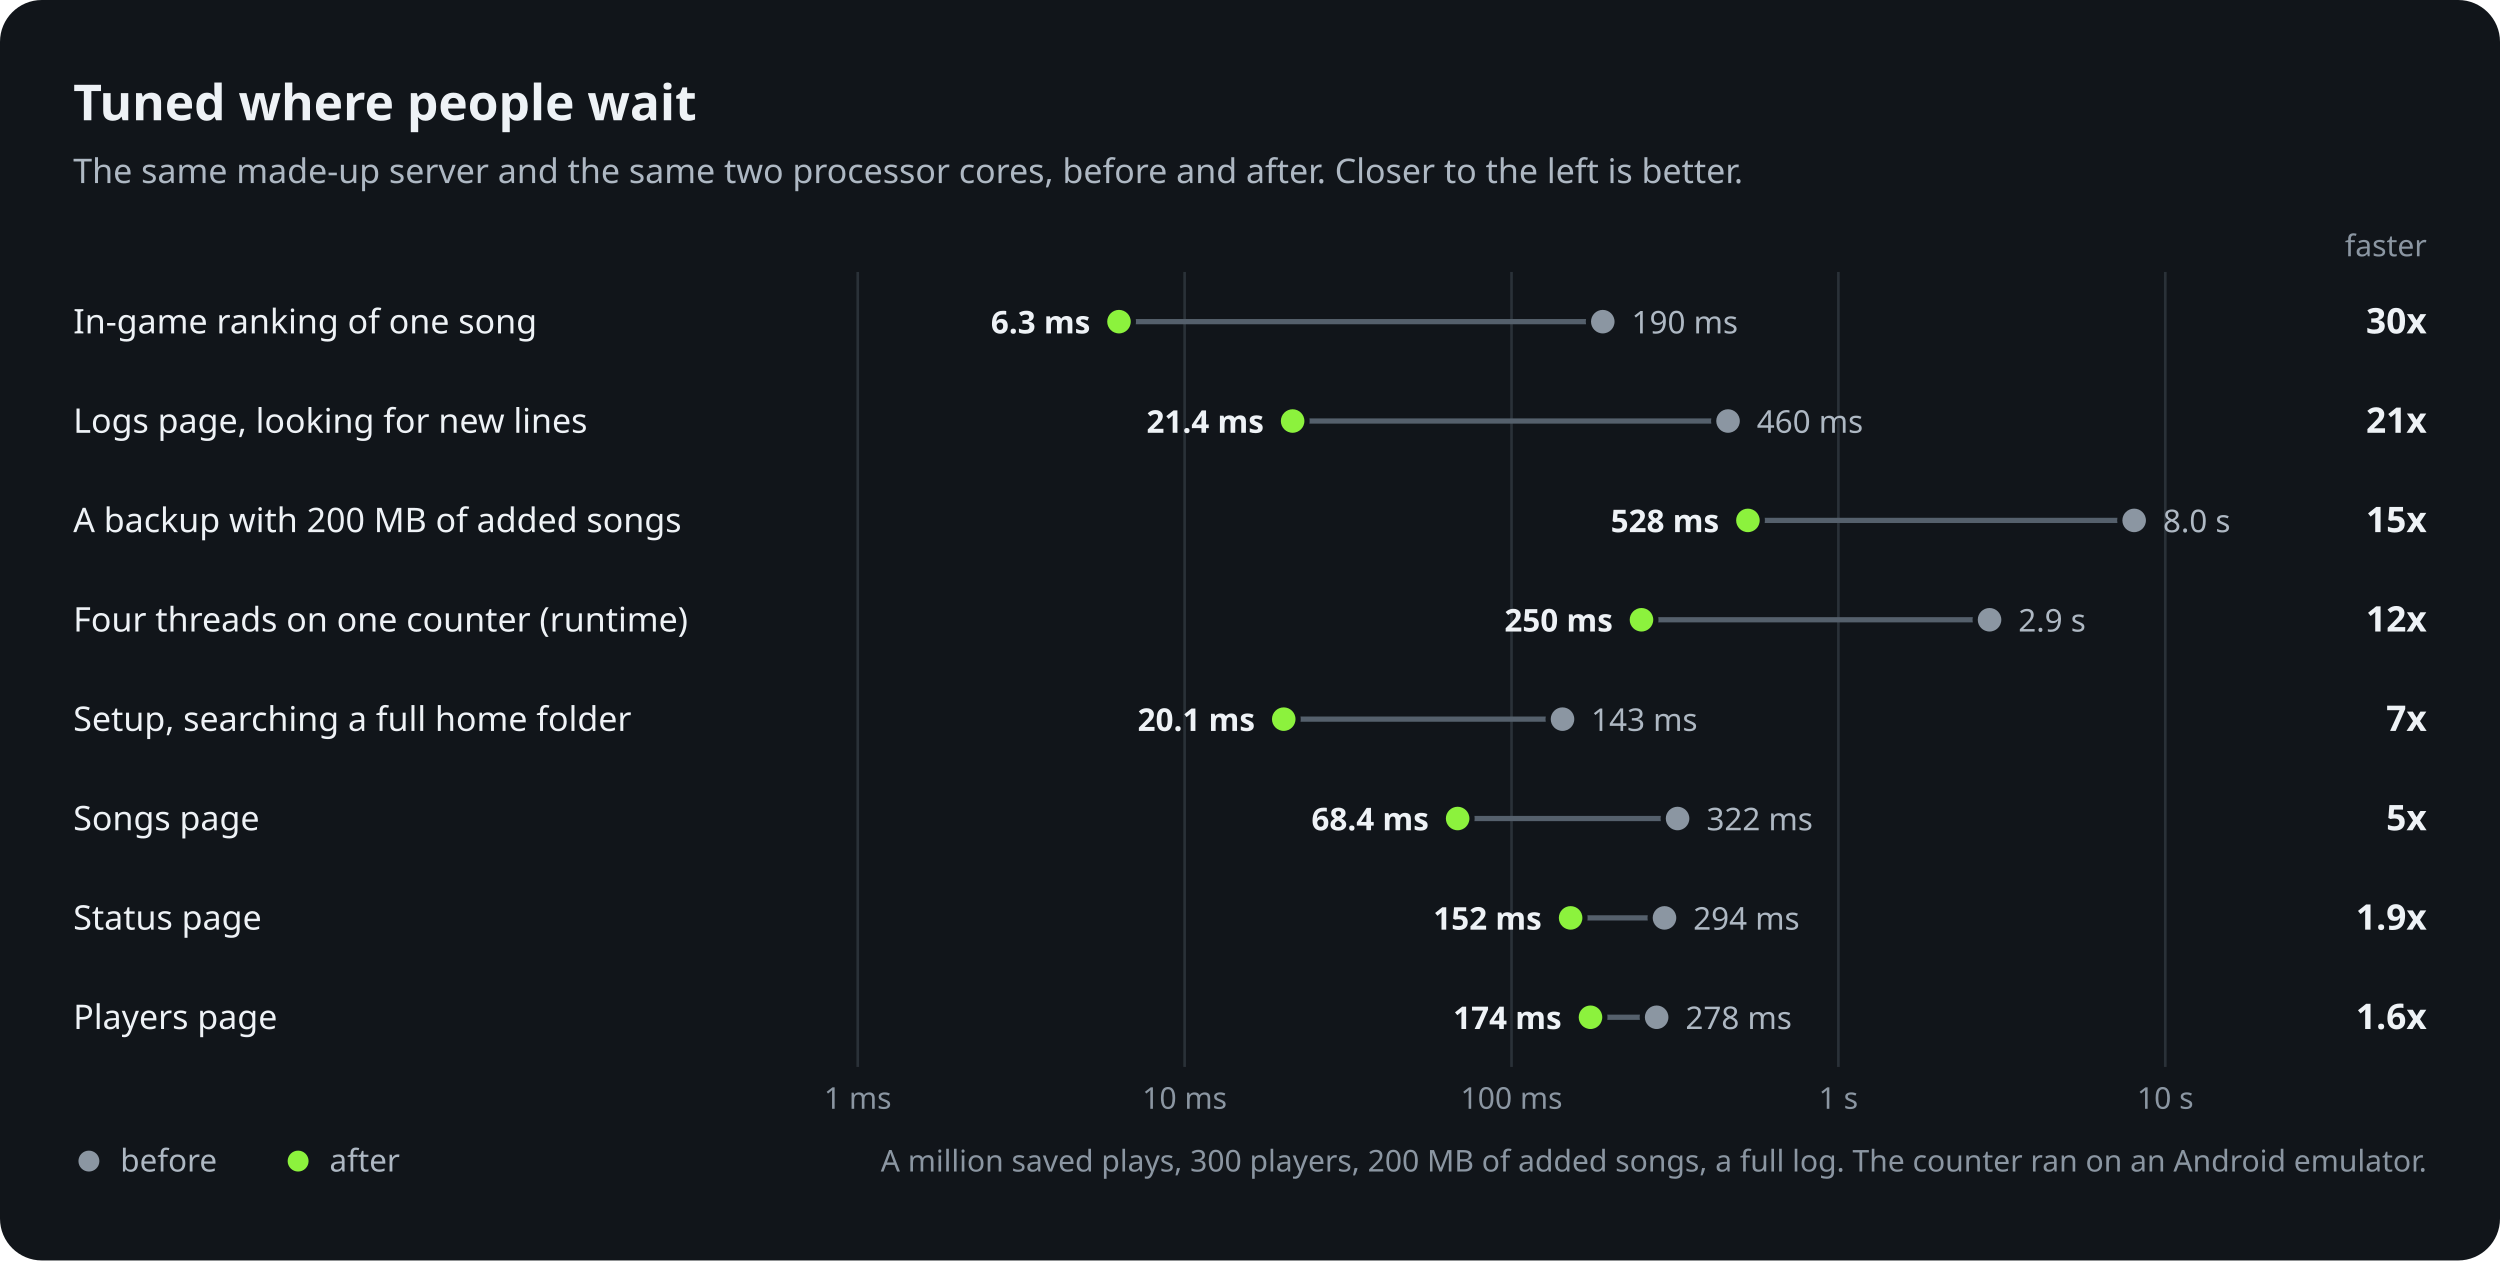
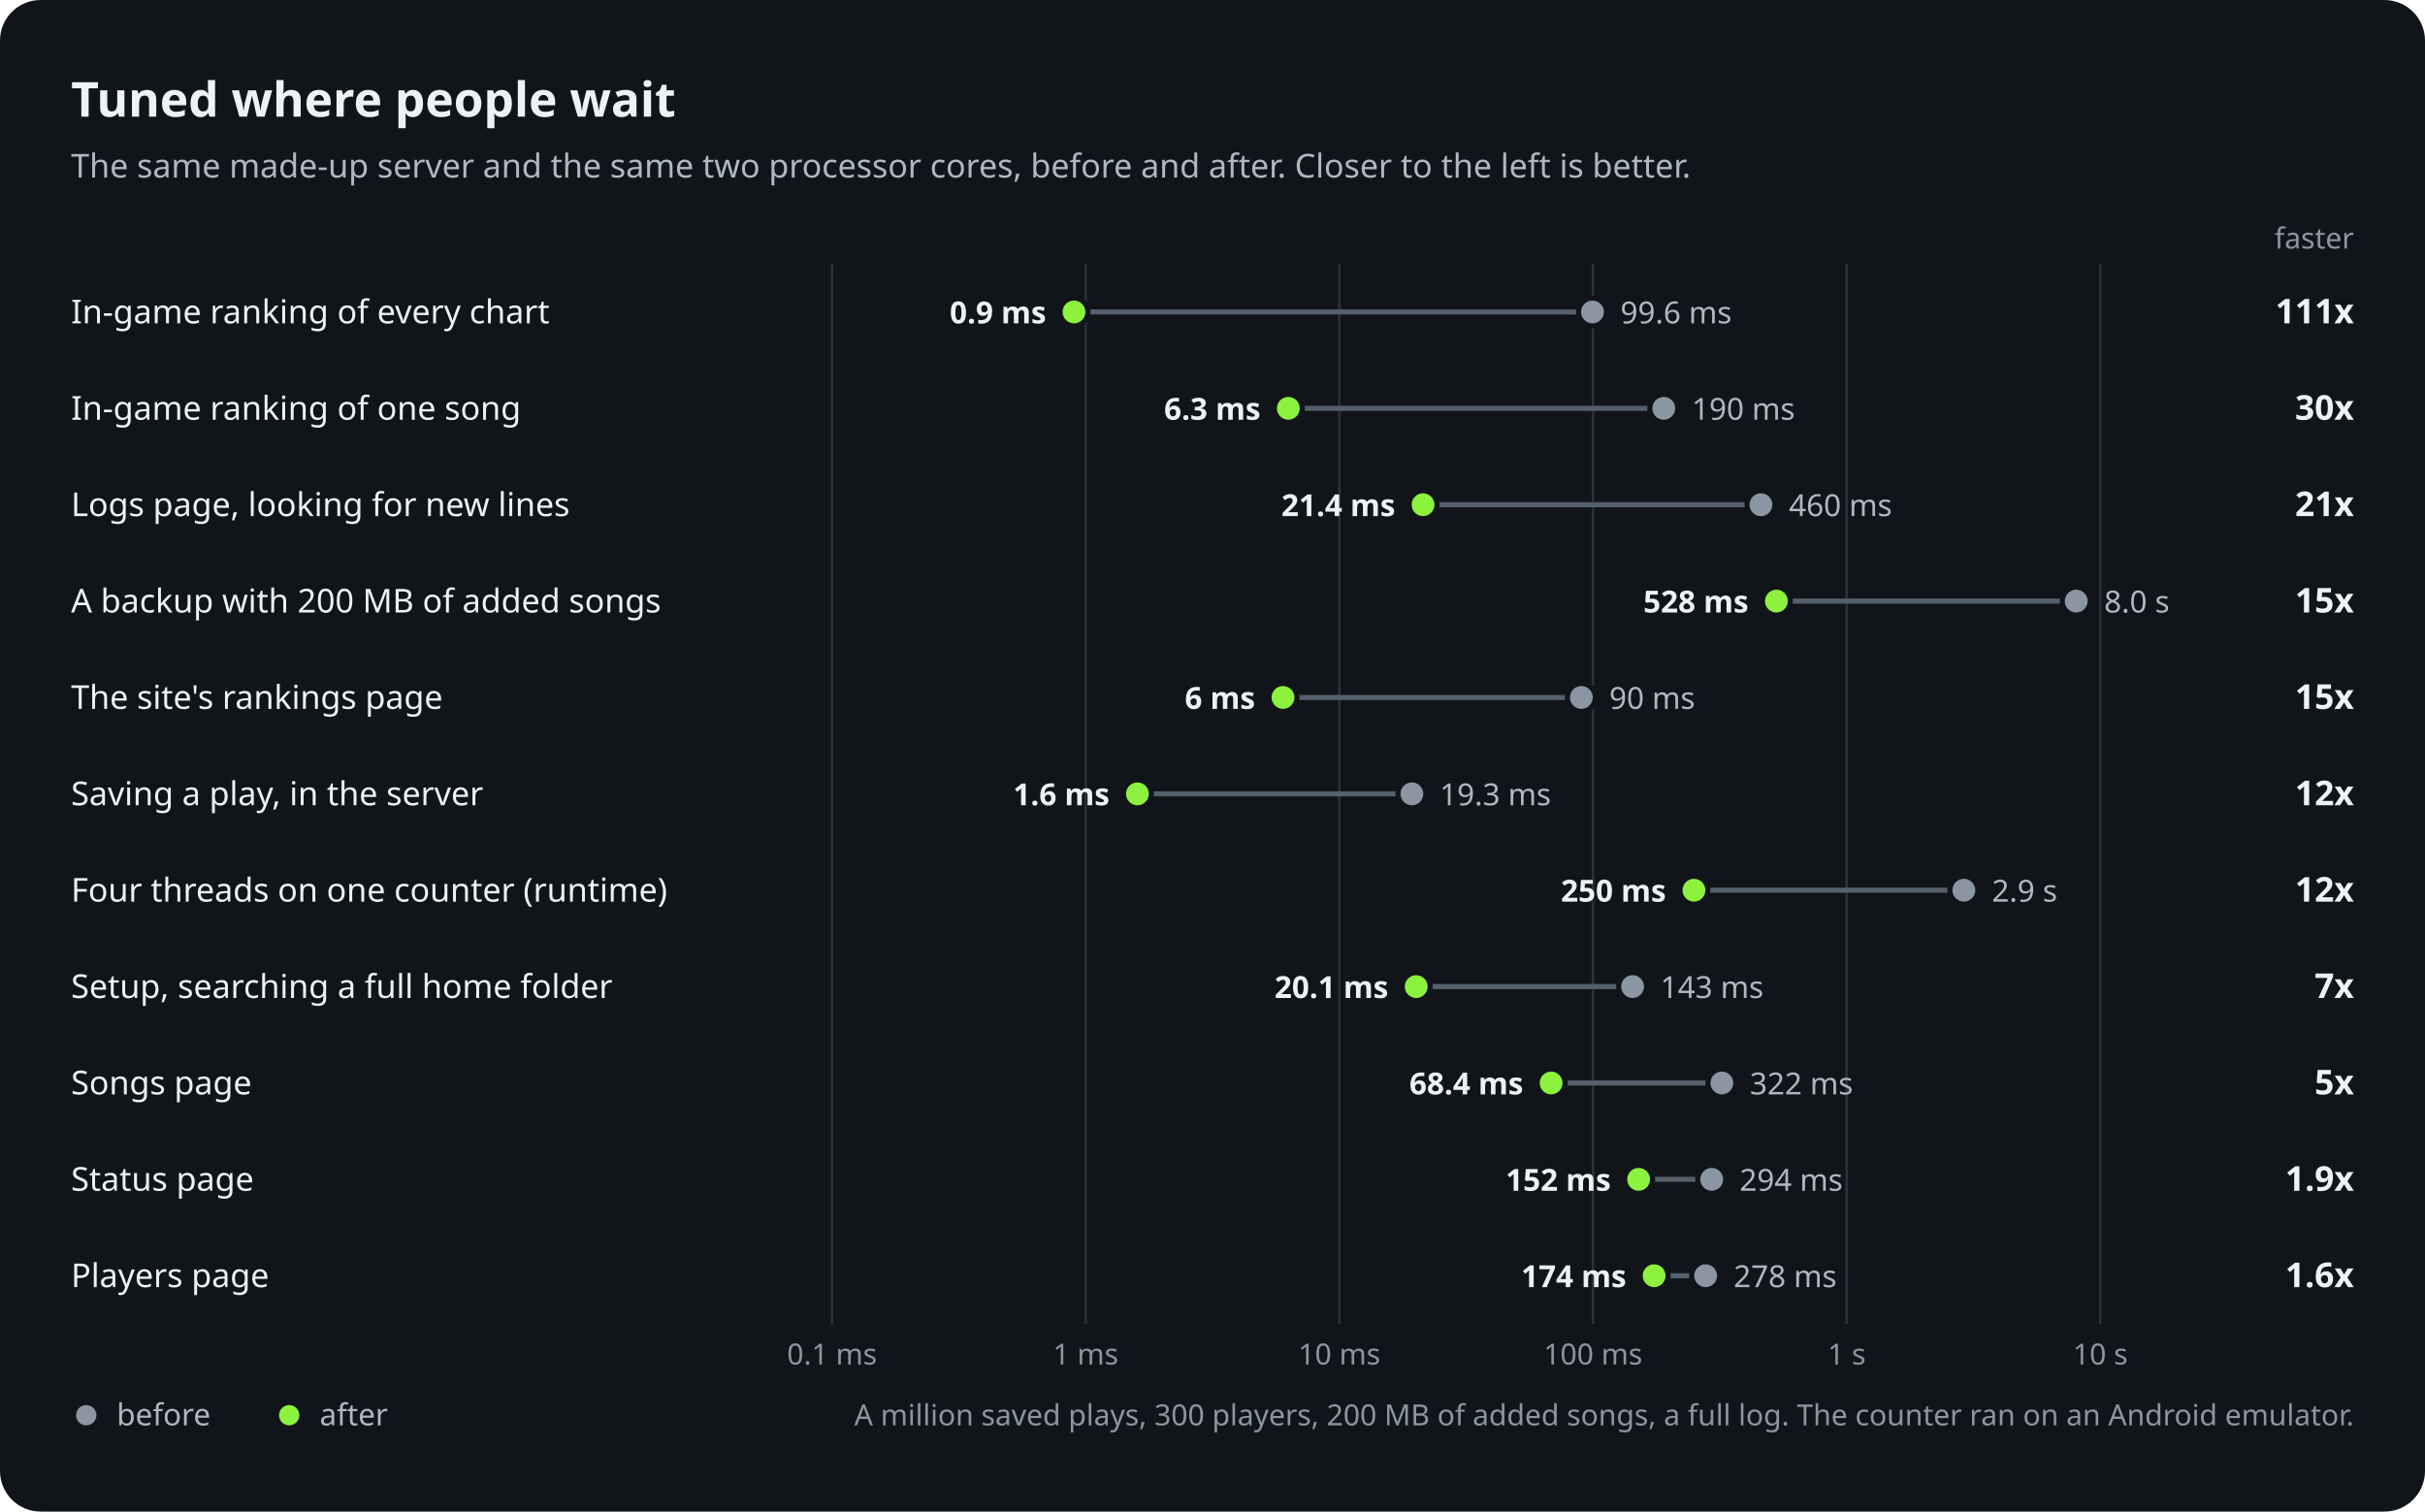
- <svg xmlns="http://www.w3.org/2000/svg" viewBox="-28 -28 956 482" width="956" height="482" font-family="-apple-system, BlinkMacSystemFont, 'Segoe UI', 'Noto Sans', 'Apple SD Gothic Neo', 'Malgun Gothic', 'Noto Sans KR', Helvetica, Arial, sans-serif" role="img" aria-label="What tuning gained, before and after, on the same machine: In-game ranking of one song: 190.3 to 6.3 milliseconds; Logs page, looking for new lines: 459.5 to 21.4 milliseconds; A backup with 200 MB of added songs: 8033.8 to 528.5 milliseconds; Four threads on one counter (runtime): 2900 to 250 milliseconds; Setup, searching a full home folder: 143.1 to 20.1 milliseconds; Songs page: 322.4 to 68.4 milliseconds; Status page: 293.7 to 151.5 milliseconds; Players page: 278.1 to 174.3 milliseconds">
-   <rect x="-28" y="-28" width="956" height="482" rx="16" fill="#11151a" />
+ <svg xmlns="http://www.w3.org/2000/svg" viewBox="-28 -28 956 596" width="956" height="596" font-family="-apple-system, BlinkMacSystemFont, 'Segoe UI', 'Noto Sans', 'Apple SD Gothic Neo', 'Malgun Gothic', 'Noto Sans KR', Helvetica, Arial, sans-serif" role="img" aria-label="What tuning gained, before and after, on the same machine: In-game ranking of every chart: 99.6 to 0.9 milliseconds; In-game ranking of one song: 190.3 to 6.3 milliseconds; Logs page, looking for new lines: 459.5 to 21.4 milliseconds; A backup with 200 MB of added songs: 8033.8 to 528.5 milliseconds; The site's rankings page: 90.0 to 6.0 milliseconds; Saving a play, in the server: 19.3 to 1.6 milliseconds; Four threads on one counter (runtime): 2900 to 250 milliseconds; Setup, searching a full home folder: 143.1 to 20.1 milliseconds; Songs page: 322.4 to 68.4 milliseconds; Status page: 293.7 to 151.5 milliseconds; Players page: 278.1 to 174.3 milliseconds">
+   <rect x="-28" y="-28" width="956" height="596" rx="16" fill="#11151a" />
  <text x="0" y="18" font-size="19" font-weight="700" fill="#eef2f6" text-anchor="start" data-box="0,900">Tuned where people wait</text>
  <text x="0" y="42" font-size="13" fill="#aeb8c3" text-anchor="start" data-box="0,900">The same made-up server and the same two processor cores, before and after. Closer to the left is better.</text>
-   <path d="M300.0,76 V380" stroke="#2a3138" stroke-width="1" />
-   <text x="300" y="396" font-size="11.5" fill="#8b96a2" text-anchor="middle" data-box="260,340">1 ms</text>
-   <path d="M425.0,76 V380" stroke="#2a3138" stroke-width="1" />
-   <text x="425" y="396" font-size="11.5" fill="#8b96a2" text-anchor="middle" data-box="385,465">10 ms</text>
-   <path d="M550.0,76 V380" stroke="#2a3138" stroke-width="1" />
-   <text x="550" y="396" font-size="11.5" fill="#8b96a2" text-anchor="middle" data-box="510,590">100 ms</text>
-   <path d="M675.0,76 V380" stroke="#2a3138" stroke-width="1" />
-   <text x="675" y="396" font-size="11.5" fill="#8b96a2" text-anchor="middle" data-box="635,715">1 s</text>
-   <path d="M800.0,76 V380" stroke="#2a3138" stroke-width="1" />
-   <text x="800" y="396" font-size="11.5" fill="#8b96a2" text-anchor="middle" data-box="760,840">10 s</text>
+   <path d="M300.0,76 V494" stroke="#2a3138" stroke-width="1" />
+   <text x="300" y="510" font-size="11.5" fill="#8b96a2" text-anchor="middle" data-box="260,340">0.1 ms</text>
+   <path d="M400.0,76 V494" stroke="#2a3138" stroke-width="1" />
+   <text x="400" y="510" font-size="11.5" fill="#8b96a2" text-anchor="middle" data-box="360,440">1 ms</text>
+   <path d="M500.0,76 V494" stroke="#2a3138" stroke-width="1" />
+   <text x="500" y="510" font-size="11.5" fill="#8b96a2" text-anchor="middle" data-box="460,540">10 ms</text>
+   <path d="M600.0,76 V494" stroke="#2a3138" stroke-width="1" />
+   <text x="600" y="510" font-size="11.5" fill="#8b96a2" text-anchor="middle" data-box="560,640">100 ms</text>
+   <path d="M700.0,76 V494" stroke="#2a3138" stroke-width="1" />
+   <text x="700" y="510" font-size="11.5" fill="#8b96a2" text-anchor="middle" data-box="660,740">1 s</text>
+   <path d="M800.0,76 V494" stroke="#2a3138" stroke-width="1" />
+   <text x="800" y="510" font-size="11.5" fill="#8b96a2" text-anchor="middle" data-box="760,840">10 s</text>
  <text x="900" y="70" font-size="11.5" fill="#8b96a2" text-anchor="end" data-box="820,900">faster</text>
-   <text x="0" y="99.5" font-size="13" fill="#eef2f6" text-anchor="start" data-box="0,294">In-game ranking of one song</text>
-   <path d="M399.9,95 H584.9" stroke="#55606c" stroke-width="2" />
-   <circle cx="584.9" cy="95.0" r="5.5" fill="#8b96a2" stroke="#11151a" stroke-width="2" />
-   <circle cx="399.9" cy="95.0" r="5.5" fill="#8cf23d" stroke="#11151a" stroke-width="2" />
-   <text x="388.918" y="99.5" font-size="12" font-weight="600" fill="#eef2f6" text-anchor="end" data-box="296,399.918">6.3 ms</text>
-   <text x="595.93" y="99.5" font-size="12" fill="#aeb8c3" text-anchor="start" data-box="584.93,860">190 ms</text>
-   <text x="900" y="99.5" font-size="13.5" font-weight="700" fill="#eef2f6" text-anchor="end" data-box="830,901">30x</text>
-   <text x="0" y="137.5" font-size="13" fill="#eef2f6" text-anchor="start" data-box="0,294">Logs page, looking for new lines</text>
-   <path d="M466.3,133 H632.8" stroke="#55606c" stroke-width="2" />
-   <circle cx="632.8" cy="133.0" r="5.5" fill="#8b96a2" stroke="#11151a" stroke-width="2" />
-   <circle cx="466.3" cy="133.0" r="5.5" fill="#8cf23d" stroke="#11151a" stroke-width="2" />
-   <text x="455.302" y="137.5" font-size="12" font-weight="600" fill="#eef2f6" text-anchor="end" data-box="296,466.302">21.4 ms</text>
-   <text x="643.786" y="137.5" font-size="12" fill="#aeb8c3" text-anchor="start" data-box="632.786,860">460 ms</text>
-   <text x="900" y="137.5" font-size="13.5" font-weight="700" fill="#eef2f6" text-anchor="end" data-box="830,901">21x</text>
-   <text x="0" y="175.5" font-size="13" fill="#eef2f6" text-anchor="start" data-box="0,294">A backup with 200 MB of added songs</text>
-   <path d="M640.4,171 H788.1" stroke="#55606c" stroke-width="2" />
-   <circle cx="788.1" cy="171.0" r="5.5" fill="#8b96a2" stroke="#11151a" stroke-width="2" />
-   <circle cx="640.4" cy="171.0" r="5.5" fill="#8cf23d" stroke="#11151a" stroke-width="2" />
-   <text x="629.381" y="175.5" font-size="12" font-weight="600" fill="#eef2f6" text-anchor="end" data-box="296,640.381">528 ms</text>
-   <text x="799.115" y="175.5" font-size="12" fill="#aeb8c3" text-anchor="start" data-box="788.115,860">8.0 s</text>
-   <text x="900" y="175.5" font-size="13.5" font-weight="700" fill="#eef2f6" text-anchor="end" data-box="830,901">15x</text>
-   <text x="0" y="213.5" font-size="13" fill="#eef2f6" text-anchor="start" data-box="0,294">Four threads on one counter (runtime)</text>
-   <path d="M599.7,209 H732.8" stroke="#55606c" stroke-width="2" />
-   <circle cx="732.8" cy="209.0" r="5.5" fill="#8b96a2" stroke="#11151a" stroke-width="2" />
-   <circle cx="599.7" cy="209.0" r="5.5" fill="#8cf23d" stroke="#11151a" stroke-width="2" />
-   <text x="588.743" y="213.5" font-size="12" font-weight="600" fill="#eef2f6" text-anchor="end" data-box="296,599.743">250 ms</text>
-   <text x="743.8" y="213.5" font-size="12" fill="#aeb8c3" text-anchor="start" data-box="732.8,860">2.9 s</text>
-   <text x="900" y="213.5" font-size="13.5" font-weight="700" fill="#eef2f6" text-anchor="end" data-box="830,901">12x</text>
-   <text x="0" y="251.5" font-size="13" fill="#eef2f6" text-anchor="start" data-box="0,294">Setup, searching a full home folder</text>
-   <path d="M462.9,247 H569.5" stroke="#55606c" stroke-width="2" />
-   <circle cx="569.5" cy="247.0" r="5.5" fill="#8b96a2" stroke="#11151a" stroke-width="2" />
-   <circle cx="462.9" cy="247.0" r="5.5" fill="#8cf23d" stroke="#11151a" stroke-width="2" />
-   <text x="451.9" y="251.5" font-size="12" font-weight="600" fill="#eef2f6" text-anchor="end" data-box="296,462.9">20.1 ms</text>
-   <text x="580.455" y="251.5" font-size="12" fill="#aeb8c3" text-anchor="start" data-box="569.455,860">143 ms</text>
-   <text x="900" y="251.5" font-size="13.5" font-weight="700" fill="#eef2f6" text-anchor="end" data-box="830,901">7x</text>
-   <text x="0" y="289.5" font-size="13" fill="#eef2f6" text-anchor="start" data-box="0,294">Songs page</text>
-   <path d="M529.4,285 H613.5" stroke="#55606c" stroke-width="2" />
-   <circle cx="613.5" cy="285.0" r="5.5" fill="#8b96a2" stroke="#11151a" stroke-width="2" />
-   <circle cx="529.4" cy="285.0" r="5.5" fill="#8cf23d" stroke="#11151a" stroke-width="2" />
-   <text x="518.382" y="289.5" font-size="12" font-weight="600" fill="#eef2f6" text-anchor="end" data-box="296,529.382">68.4 ms</text>
-   <text x="624.549" y="289.5" font-size="12" fill="#aeb8c3" text-anchor="start" data-box="613.549,860">322 ms</text>
-   <text x="900" y="289.5" font-size="13.5" font-weight="700" fill="#eef2f6" text-anchor="end" data-box="830,901">5x</text>
-   <text x="0" y="327.5" font-size="13" fill="#eef2f6" text-anchor="start" data-box="0,294">Status page</text>
-   <path d="M572.6,323 H608.5" stroke="#55606c" stroke-width="2" />
-   <circle cx="608.5" cy="323.0" r="5.5" fill="#8b96a2" stroke="#11151a" stroke-width="2" />
-   <circle cx="572.6" cy="323.0" r="5.5" fill="#8cf23d" stroke="#11151a" stroke-width="2" />
-   <text x="561.552" y="327.5" font-size="12" font-weight="600" fill="#eef2f6" text-anchor="end" data-box="296,572.552">152 ms</text>
-   <text x="619.488" y="327.5" font-size="12" fill="#aeb8c3" text-anchor="start" data-box="608.488,860">294 ms</text>
-   <text x="900" y="327.5" font-size="13.5" font-weight="700" fill="#eef2f6" text-anchor="end" data-box="830,901">1.9x</text>
-   <text x="0" y="365.5" font-size="13" fill="#eef2f6" text-anchor="start" data-box="0,294">Players page</text>
-   <path d="M580.2,361 H605.5" stroke="#55606c" stroke-width="2" />
-   <circle cx="605.5" cy="361.0" r="5.5" fill="#8b96a2" stroke="#11151a" stroke-width="2" />
-   <circle cx="580.2" cy="361.0" r="5.5" fill="#8cf23d" stroke="#11151a" stroke-width="2" />
-   <text x="569.162" y="365.5" font-size="12" font-weight="600" fill="#eef2f6" text-anchor="end" data-box="296,580.162">174 ms</text>
-   <text x="616.525" y="365.5" font-size="12" fill="#aeb8c3" text-anchor="start" data-box="605.525,860">278 ms</text>
-   <text x="900" y="365.5" font-size="13.5" font-weight="700" fill="#eef2f6" text-anchor="end" data-box="830,901">1.6x</text>
-   <circle cx="6.0" cy="416.0" r="5" fill="#8b96a2" stroke="#11151a" stroke-width="2" />
-   <text x="18" y="420" font-size="12" fill="#aeb8c3" text-anchor="start" data-box="18,80">before</text>
-   <circle cx="86.0" cy="416.0" r="5" fill="#8cf23d" stroke="#11151a" stroke-width="2" />
-   <text x="98" y="420" font-size="12" fill="#aeb8c3" text-anchor="start" data-box="98,150">after</text>
-   <text x="900" y="420" font-size="11.5" fill="#8b96a2" text-anchor="end" data-box="150,900">A million saved plays, 300 players, 200 MB of added songs, a full log. The counter ran on an Android emulator.</text>
+   <text x="0" y="99.5" font-size="13" fill="#eef2f6" text-anchor="start" data-box="0,294">In-game ranking of every chart</text>
+   <path d="M395.4,95 H599.8" stroke="#55606c" stroke-width="2" />
+   <circle cx="599.8" cy="95.0" r="5.5" fill="#8b96a2" stroke="#11151a" stroke-width="2" />
+   <circle cx="395.4" cy="95.0" r="5.5" fill="#8cf23d" stroke="#11151a" stroke-width="2" />
+   <text x="384.424" y="99.5" font-size="12" font-weight="600" fill="#eef2f6" text-anchor="end" data-box="296,395.424">0.9 ms</text>
+   <text x="610.826" y="99.5" font-size="12" fill="#aeb8c3" text-anchor="start" data-box="599.826,860">99.6 ms</text>
+   <text x="900" y="99.5" font-size="13.5" font-weight="700" fill="#eef2f6" text-anchor="end" data-box="830,901">111x</text>
+   <text x="0" y="137.5" font-size="13" fill="#eef2f6" text-anchor="start" data-box="0,294">In-game ranking of one song</text>
+   <path d="M479.9,133 H627.9" stroke="#55606c" stroke-width="2" />
+   <circle cx="627.9" cy="133.0" r="5.5" fill="#8b96a2" stroke="#11151a" stroke-width="2" />
+   <circle cx="479.9" cy="133.0" r="5.5" fill="#8cf23d" stroke="#11151a" stroke-width="2" />
+   <text x="468.934" y="137.5" font-size="12" font-weight="600" fill="#eef2f6" text-anchor="end" data-box="296,479.934">6.3 ms</text>
+   <text x="638.944" y="137.5" font-size="12" fill="#aeb8c3" text-anchor="start" data-box="627.944,860">190 ms</text>
+   <text x="900" y="137.5" font-size="13.5" font-weight="700" fill="#eef2f6" text-anchor="end" data-box="830,901">30x</text>
+   <text x="0" y="175.5" font-size="13" fill="#eef2f6" text-anchor="start" data-box="0,294">Logs page, looking for new lines</text>
+   <path d="M533.0,171 H666.2" stroke="#55606c" stroke-width="2" />
+   <circle cx="666.2" cy="171.0" r="5.5" fill="#8b96a2" stroke="#11151a" stroke-width="2" />
+   <circle cx="533.0" cy="171.0" r="5.5" fill="#8cf23d" stroke="#11151a" stroke-width="2" />
+   <text x="522.041" y="175.5" font-size="12" font-weight="600" fill="#eef2f6" text-anchor="end" data-box="296,533.041">21.4 ms</text>
+   <text x="677.229" y="175.5" font-size="12" fill="#aeb8c3" text-anchor="start" data-box="666.229,860">460 ms</text>
+   <text x="900" y="175.5" font-size="13.5" font-weight="700" fill="#eef2f6" text-anchor="end" data-box="830,901">21x</text>
+   <text x="0" y="213.5" font-size="13" fill="#eef2f6" text-anchor="start" data-box="0,294">A backup with 200 MB of added songs</text>
+   <path d="M672.3,209 H790.5" stroke="#55606c" stroke-width="2" />
+   <circle cx="790.5" cy="209.0" r="5.5" fill="#8b96a2" stroke="#11151a" stroke-width="2" />
+   <circle cx="672.3" cy="209.0" r="5.5" fill="#8cf23d" stroke="#11151a" stroke-width="2" />
+   <text x="661.304" y="213.5" font-size="12" font-weight="600" fill="#eef2f6" text-anchor="end" data-box="296,672.304">528 ms</text>
+   <text x="801.492" y="213.5" font-size="12" fill="#aeb8c3" text-anchor="start" data-box="790.492,860">8.0 s</text>
+   <text x="900" y="213.5" font-size="13.5" font-weight="700" fill="#eef2f6" text-anchor="end" data-box="830,901">15x</text>
+   <text x="0" y="251.5" font-size="13" fill="#eef2f6" text-anchor="start" data-box="0,294">The site's rankings page</text>
+   <path d="M477.8,247 H595.4" stroke="#55606c" stroke-width="2" />
+   <circle cx="595.4" cy="247.0" r="5.5" fill="#8b96a2" stroke="#11151a" stroke-width="2" />
+   <circle cx="477.8" cy="247.0" r="5.5" fill="#8cf23d" stroke="#11151a" stroke-width="2" />
+   <text x="466.815" y="251.5" font-size="12" font-weight="600" fill="#eef2f6" text-anchor="end" data-box="296,477.815">6 ms</text>
+   <text x="606.424" y="251.5" font-size="12" fill="#aeb8c3" text-anchor="start" data-box="595.424,860">90 ms</text>
+   <text x="900" y="251.5" font-size="13.5" font-weight="700" fill="#eef2f6" text-anchor="end" data-box="830,901">15x</text>
+   <text x="0" y="289.5" font-size="13" fill="#eef2f6" text-anchor="start" data-box="0,294">Saving a play, in the server</text>
+   <path d="M420.4,285 H528.6" stroke="#55606c" stroke-width="2" />
+   <circle cx="528.6" cy="285.0" r="5.5" fill="#8b96a2" stroke="#11151a" stroke-width="2" />
+   <circle cx="420.4" cy="285.0" r="5.5" fill="#8cf23d" stroke="#11151a" stroke-width="2" />
+   <text x="409.412" y="289.5" font-size="12" font-weight="600" fill="#eef2f6" text-anchor="end" data-box="296,420.412">1.6 ms</text>
+   <text x="539.556" y="289.5" font-size="12" fill="#aeb8c3" text-anchor="start" data-box="528.556,860">19.3 ms</text>
+   <text x="900" y="289.5" font-size="13.5" font-weight="700" fill="#eef2f6" text-anchor="end" data-box="830,901">12x</text>
+   <text x="0" y="327.5" font-size="13" fill="#eef2f6" text-anchor="start" data-box="0,294">Four threads on one counter (runtime)</text>
+   <path d="M639.8,323 H746.2" stroke="#55606c" stroke-width="2" />
+   <circle cx="746.2" cy="323.0" r="5.5" fill="#8b96a2" stroke="#11151a" stroke-width="2" />
+   <circle cx="639.8" cy="323.0" r="5.5" fill="#8cf23d" stroke="#11151a" stroke-width="2" />
+   <text x="628.794" y="327.5" font-size="12" font-weight="600" fill="#eef2f6" text-anchor="end" data-box="296,639.794">250 ms</text>
+   <text x="757.24" y="327.5" font-size="12" fill="#aeb8c3" text-anchor="start" data-box="746.24,860">2.9 s</text>
+   <text x="900" y="327.5" font-size="13.5" font-weight="700" fill="#eef2f6" text-anchor="end" data-box="830,901">12x</text>
+   <text x="0" y="365.5" font-size="13" fill="#eef2f6" text-anchor="start" data-box="0,294">Setup, searching a full home folder</text>
+   <path d="M530.3,361 H615.6" stroke="#55606c" stroke-width="2" />
+   <circle cx="615.6" cy="361.0" r="5.5" fill="#8b96a2" stroke="#11151a" stroke-width="2" />
+   <circle cx="530.3" cy="361.0" r="5.5" fill="#8cf23d" stroke="#11151a" stroke-width="2" />
+   <text x="519.32" y="365.5" font-size="12" font-weight="600" fill="#eef2f6" text-anchor="end" data-box="296,530.32">20.1 ms</text>
+   <text x="626.564" y="365.5" font-size="12" fill="#aeb8c3" text-anchor="start" data-box="615.564,860">143 ms</text>
+   <text x="900" y="365.5" font-size="13.5" font-weight="700" fill="#eef2f6" text-anchor="end" data-box="830,901">7x</text>
+   <text x="0" y="403.5" font-size="13" fill="#eef2f6" text-anchor="start" data-box="0,294">Songs page</text>
+   <path d="M583.5,399 H650.8" stroke="#55606c" stroke-width="2" />
+   <circle cx="650.8" cy="399.0" r="5.5" fill="#8b96a2" stroke="#11151a" stroke-width="2" />
+   <circle cx="583.5" cy="399.0" r="5.5" fill="#8cf23d" stroke="#11151a" stroke-width="2" />
+   <text x="572.506" y="403.5" font-size="12" font-weight="600" fill="#eef2f6" text-anchor="end" data-box="296,583.506">68.4 ms</text>
+   <text x="661.84" y="403.5" font-size="12" fill="#aeb8c3" text-anchor="start" data-box="650.84,860">322 ms</text>
+   <text x="900" y="403.5" font-size="13.5" font-weight="700" fill="#eef2f6" text-anchor="end" data-box="830,901">5x</text>
+   <text x="0" y="441.5" font-size="13" fill="#eef2f6" text-anchor="start" data-box="0,294">Status page</text>
+   <path d="M618.0,437 H646.8" stroke="#55606c" stroke-width="2" />
+   <circle cx="646.8" cy="437.0" r="5.5" fill="#8b96a2" stroke="#11151a" stroke-width="2" />
+   <circle cx="618.0" cy="437.0" r="5.5" fill="#8cf23d" stroke="#11151a" stroke-width="2" />
+   <text x="607.041" y="441.5" font-size="12" font-weight="600" fill="#eef2f6" text-anchor="end" data-box="296,618.041">152 ms</text>
+   <text x="657.79" y="441.5" font-size="12" fill="#aeb8c3" text-anchor="start" data-box="646.79,860">294 ms</text>
+   <text x="900" y="441.5" font-size="13.5" font-weight="700" fill="#eef2f6" text-anchor="end" data-box="830,901">1.9x</text>
+   <text x="0" y="479.5" font-size="13" fill="#eef2f6" text-anchor="start" data-box="0,294">Players page</text>
+   <path d="M624.1,475 H644.4" stroke="#55606c" stroke-width="2" />
+   <circle cx="644.4" cy="475.0" r="5.5" fill="#8b96a2" stroke="#11151a" stroke-width="2" />
+   <circle cx="624.1" cy="475.0" r="5.5" fill="#8cf23d" stroke="#11151a" stroke-width="2" />
+   <text x="613.13" y="479.5" font-size="12" font-weight="600" fill="#eef2f6" text-anchor="end" data-box="296,624.13">174 ms</text>
+   <text x="655.42" y="479.5" font-size="12" fill="#aeb8c3" text-anchor="start" data-box="644.42,860">278 ms</text>
+   <text x="900" y="479.5" font-size="13.5" font-weight="700" fill="#eef2f6" text-anchor="end" data-box="830,901">1.6x</text>
+   <circle cx="6.0" cy="530.0" r="5" fill="#8b96a2" stroke="#11151a" stroke-width="2" />
+   <text x="18" y="534" font-size="12" fill="#aeb8c3" text-anchor="start" data-box="18,80">before</text>
+   <circle cx="86.0" cy="530.0" r="5" fill="#8cf23d" stroke="#11151a" stroke-width="2" />
+   <text x="98" y="534" font-size="12" fill="#aeb8c3" text-anchor="start" data-box="98,150">after</text>
+   <text x="900" y="534" font-size="11.5" fill="#8b96a2" text-anchor="end" data-box="150,900">A million saved plays, 300 players, 200 MB of added songs, a full log. The counter ran on an Android emulator.</text>
</svg>
